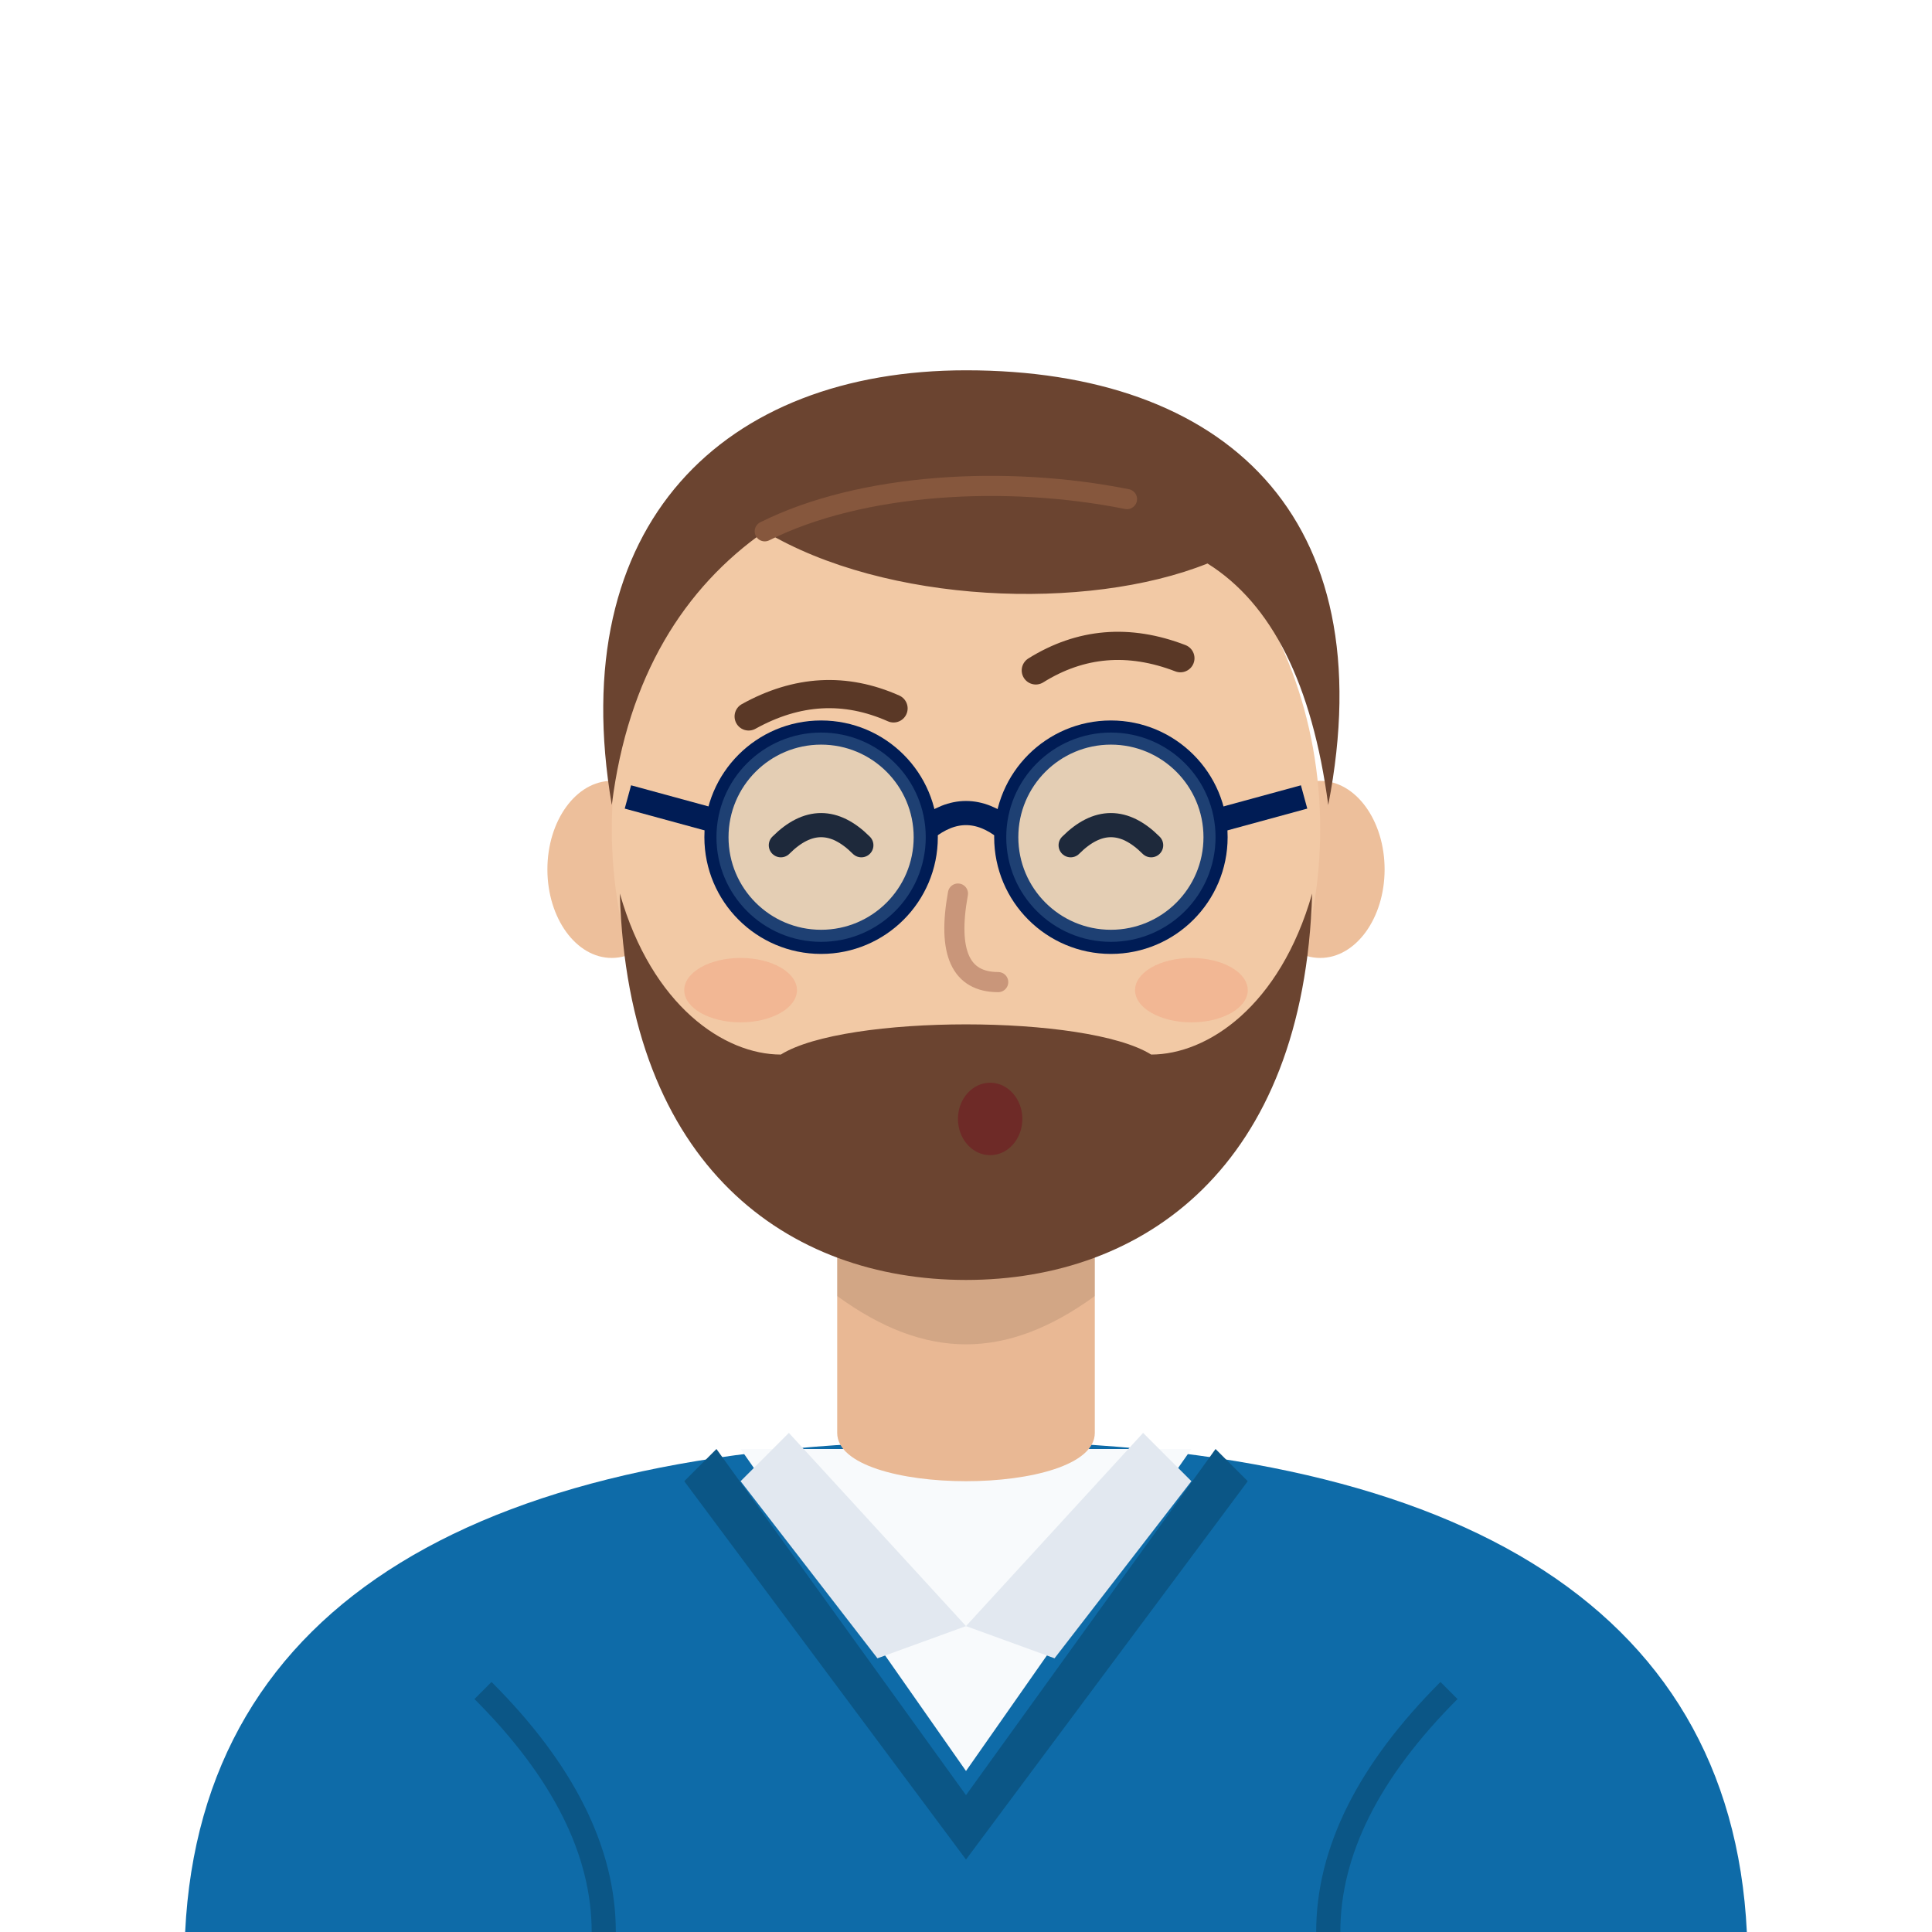
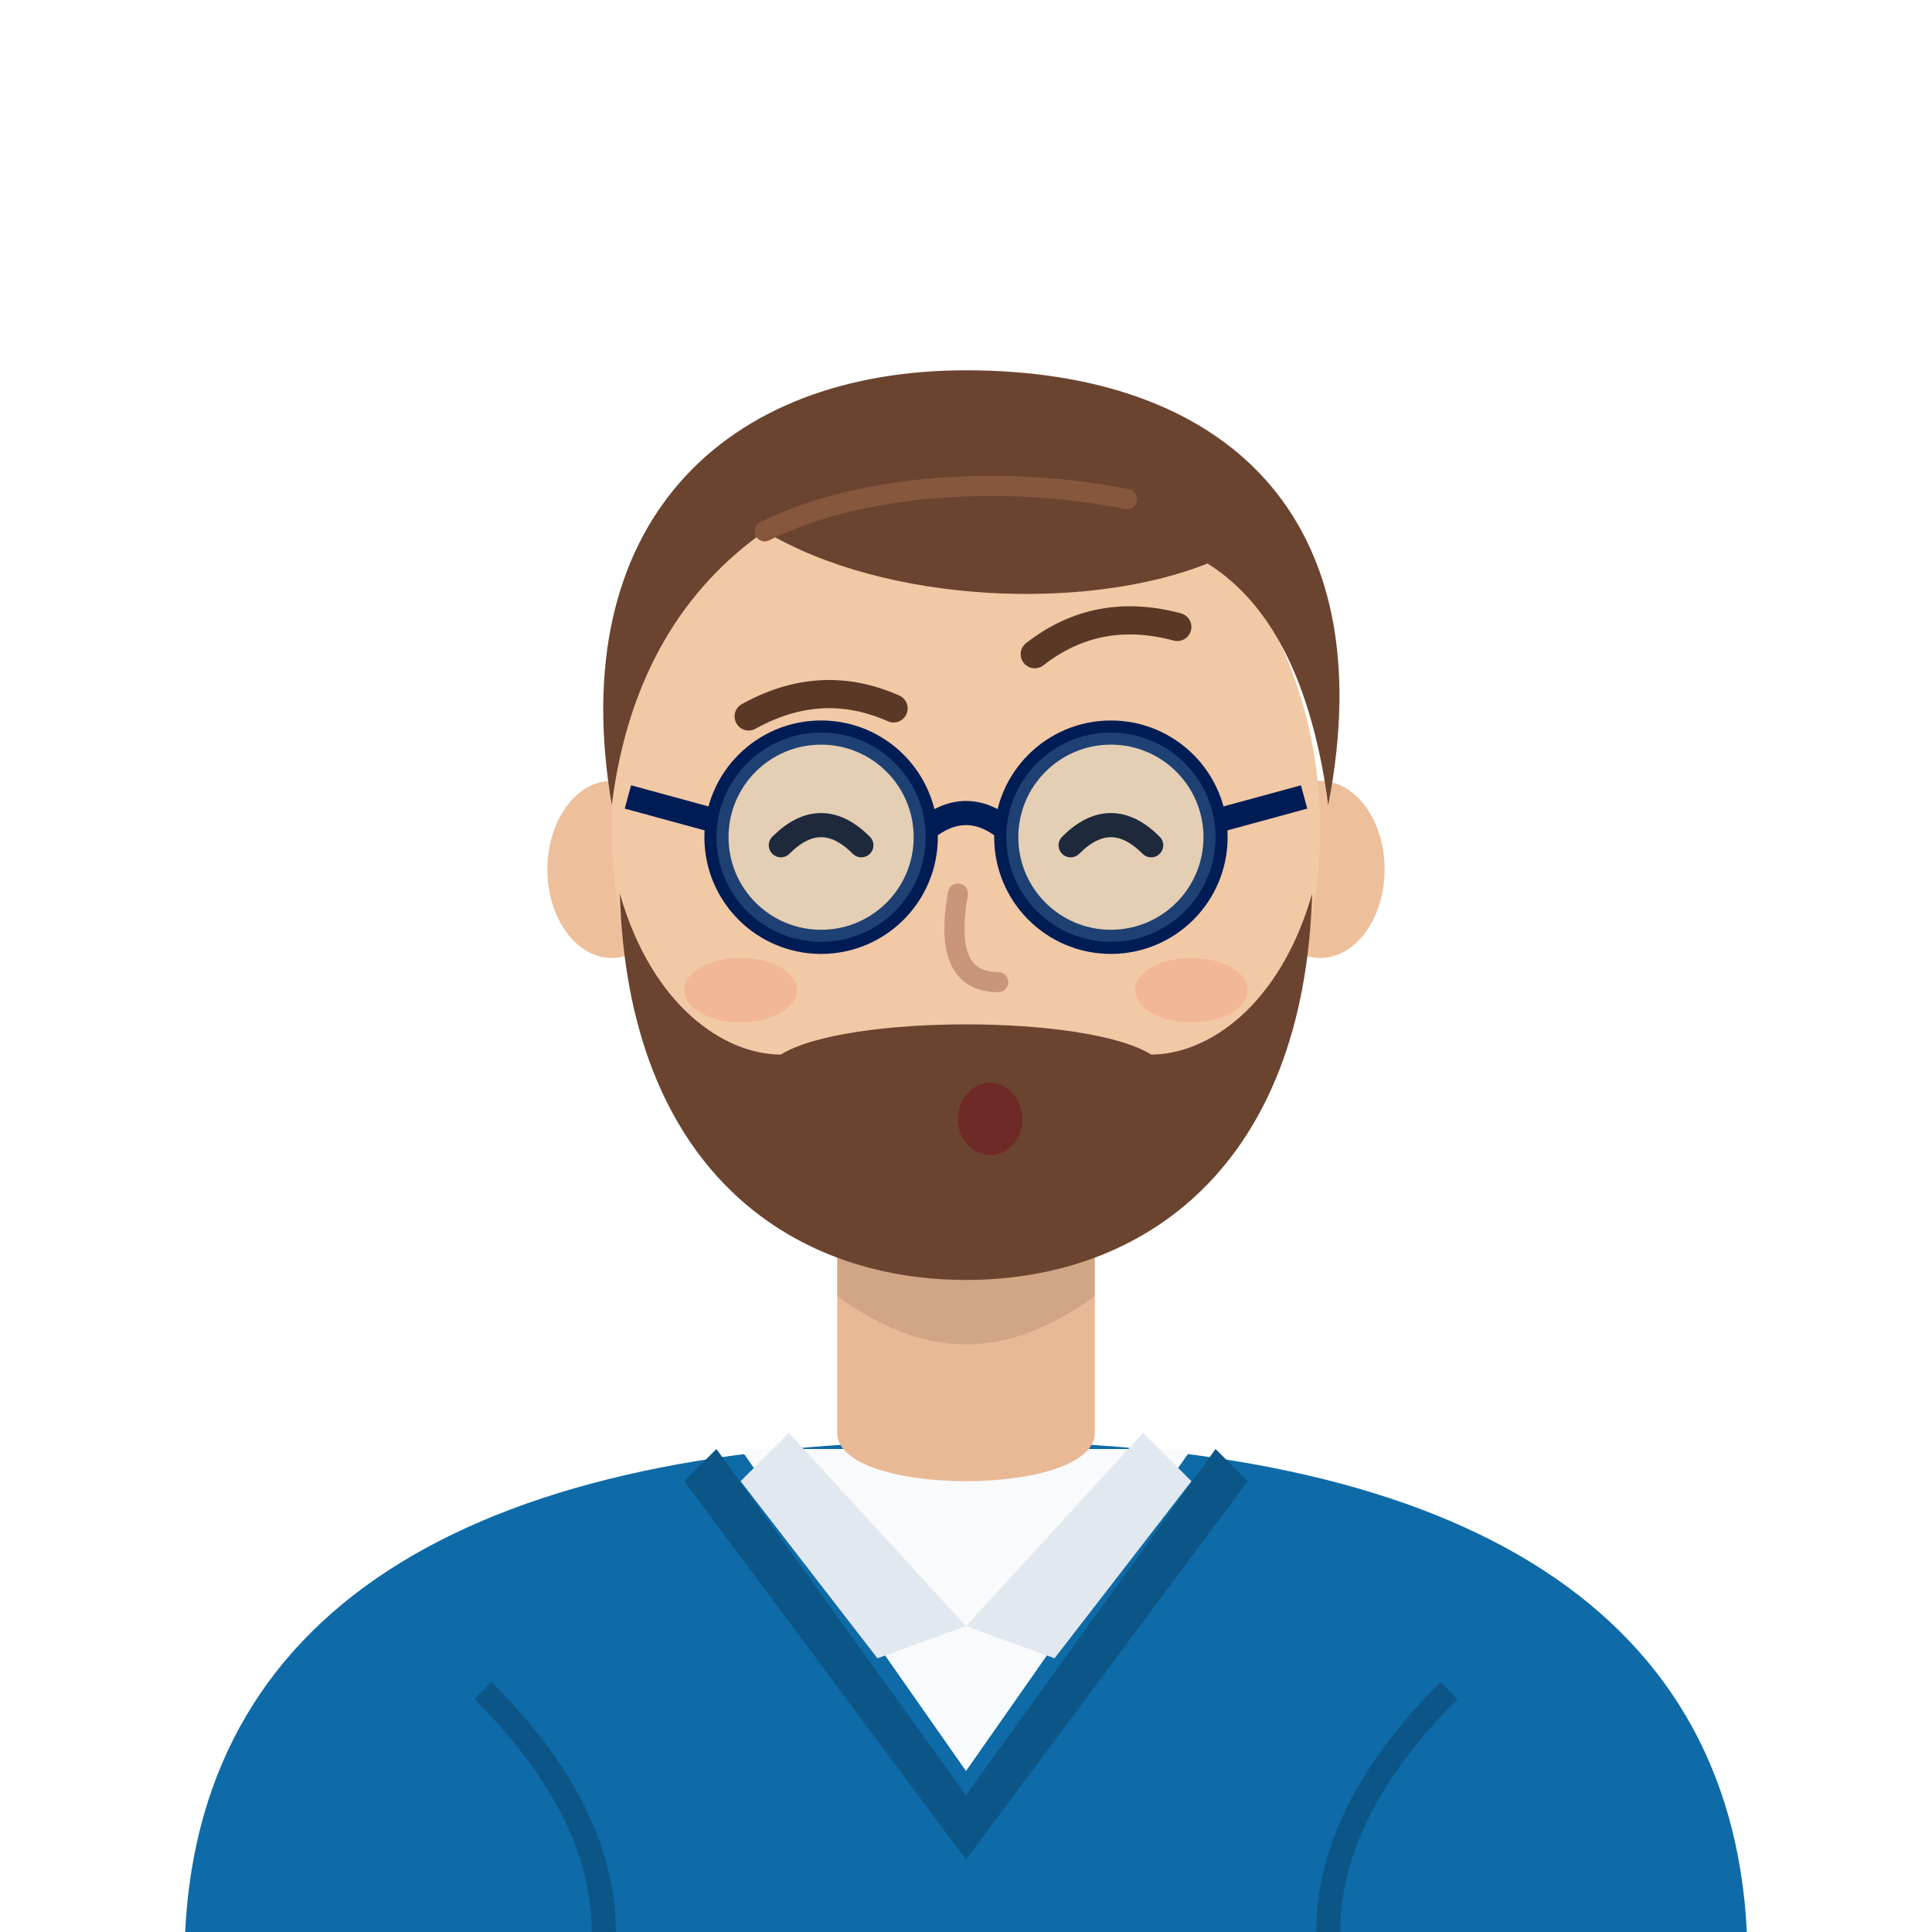
<svg xmlns="http://www.w3.org/2000/svg" viewBox="0 0 480 480">
  <path d="M46 480 C50 398 120 358 240 358 C360 358 430 398 434 480 Z" fill="#0E6BA8" />
  <path d="M120 420 C140 440 150 460 150 480" stroke="#0B5686" stroke-width="6" fill="none" />
  <path d="M360 420 C340 440 330 460 330 480" stroke="#0B5686" stroke-width="6" fill="none" />
  <path d="M184 360 L240 440 L296 360 Z" fill="#F8FAFC" />
  <path d="M196 356 L240 404 L218 412 L184 368 Z" fill="#E2E8F0" />
  <path d="M284 356 L240 404 L262 412 L296 368 Z" fill="#E2E8F0" />
  <path d="M178 360 L240 446 L302 360 L310 368 L240 462 L170 368 Z" fill="#0B5686" />
  <path d="M208 290 H272 V356 C272 372 208 372 208 356 Z" fill="#E9B894" />
  <path d="M208 322 C230 338 250 338 272 322 V296 H208 Z" fill="#000000" opacity="0.1" />
  <ellipse cx="152" cy="216" rx="16" ry="22" fill="#EDBF9B" />
  <ellipse cx="328" cy="216" rx="16" ry="22" fill="#EDBF9B" />
  <ellipse cx="240" cy="206" rx="88" ry="100" fill="#F2C9A5" />
  <path d="M152 200 C140 130 180 92 240 92 C304 92 344 128 330 200 C326 170 316 150 300 140 C270 152 220 150 190 132 C170 146 156 168 152 200 Z" fill="#6B4430" />
  <path d="M190 132 C214 120 250 118 280 124" stroke="#86573D" stroke-width="5" fill="none" stroke-linecap="round" />
  <path d="M154 222 C156 290 196 318 240 318 C284 318 324 290 326 222 C318 250 300 262 286 262 C270 252 210 252 194 262 C180 262 162 250 154 222 Z" fill="#6B4430" />
  <ellipse cx="246" cy="278" rx="8" ry="9" fill="#6E2A27" />
  <path d="M186 178 Q204 168 222 176" stroke="#5A3826" stroke-width="7" fill="none" stroke-linecap="round" />
-   <path transform="translate(0 -12) rotate(-8 276 182)" d="M258 176 Q276 168 294 178" stroke="#5A3826" stroke-width="7" fill="none" stroke-linecap="round" />
+   <path transform="translate(0 -18) rotate(-14 276 182)" d="M258 176 Q276 168 294 178" stroke="#5A3826" stroke-width="7" fill="none" stroke-linecap="round" />
  <g fill="none" stroke="#001C55" stroke-width="6">
    <circle cx="204" cy="208" r="26" />
    <circle cx="276" cy="208" r="26" />
    <path d="M230 206 Q240 198 250 206" />
    <path d="M178 204 L156 198 M302 204 L324 198" />
  </g>
  <circle cx="204" cy="208" r="26" fill="#A6E1FA" opacity="0.18" />
  <circle cx="276" cy="208" r="26" fill="#A6E1FA" opacity="0.18" />
  <path d="M194 210 Q204 200 214 210" stroke="#1E293B" stroke-width="6" fill="none" stroke-linecap="round" />
  <path d="M266 210 Q276 200 286 210" stroke="#1E293B" stroke-width="6" fill="none" stroke-linecap="round" />
  <path d="M238 222 Q234 244 248 244" stroke="#C9967A" stroke-width="5" fill="none" stroke-linecap="round" />
  <ellipse cx="184" cy="246" rx="14" ry="8" fill="#F28C6B" opacity="0.3" />
  <ellipse cx="296" cy="246" rx="14" ry="8" fill="#F28C6B" opacity="0.3" />
</svg>
